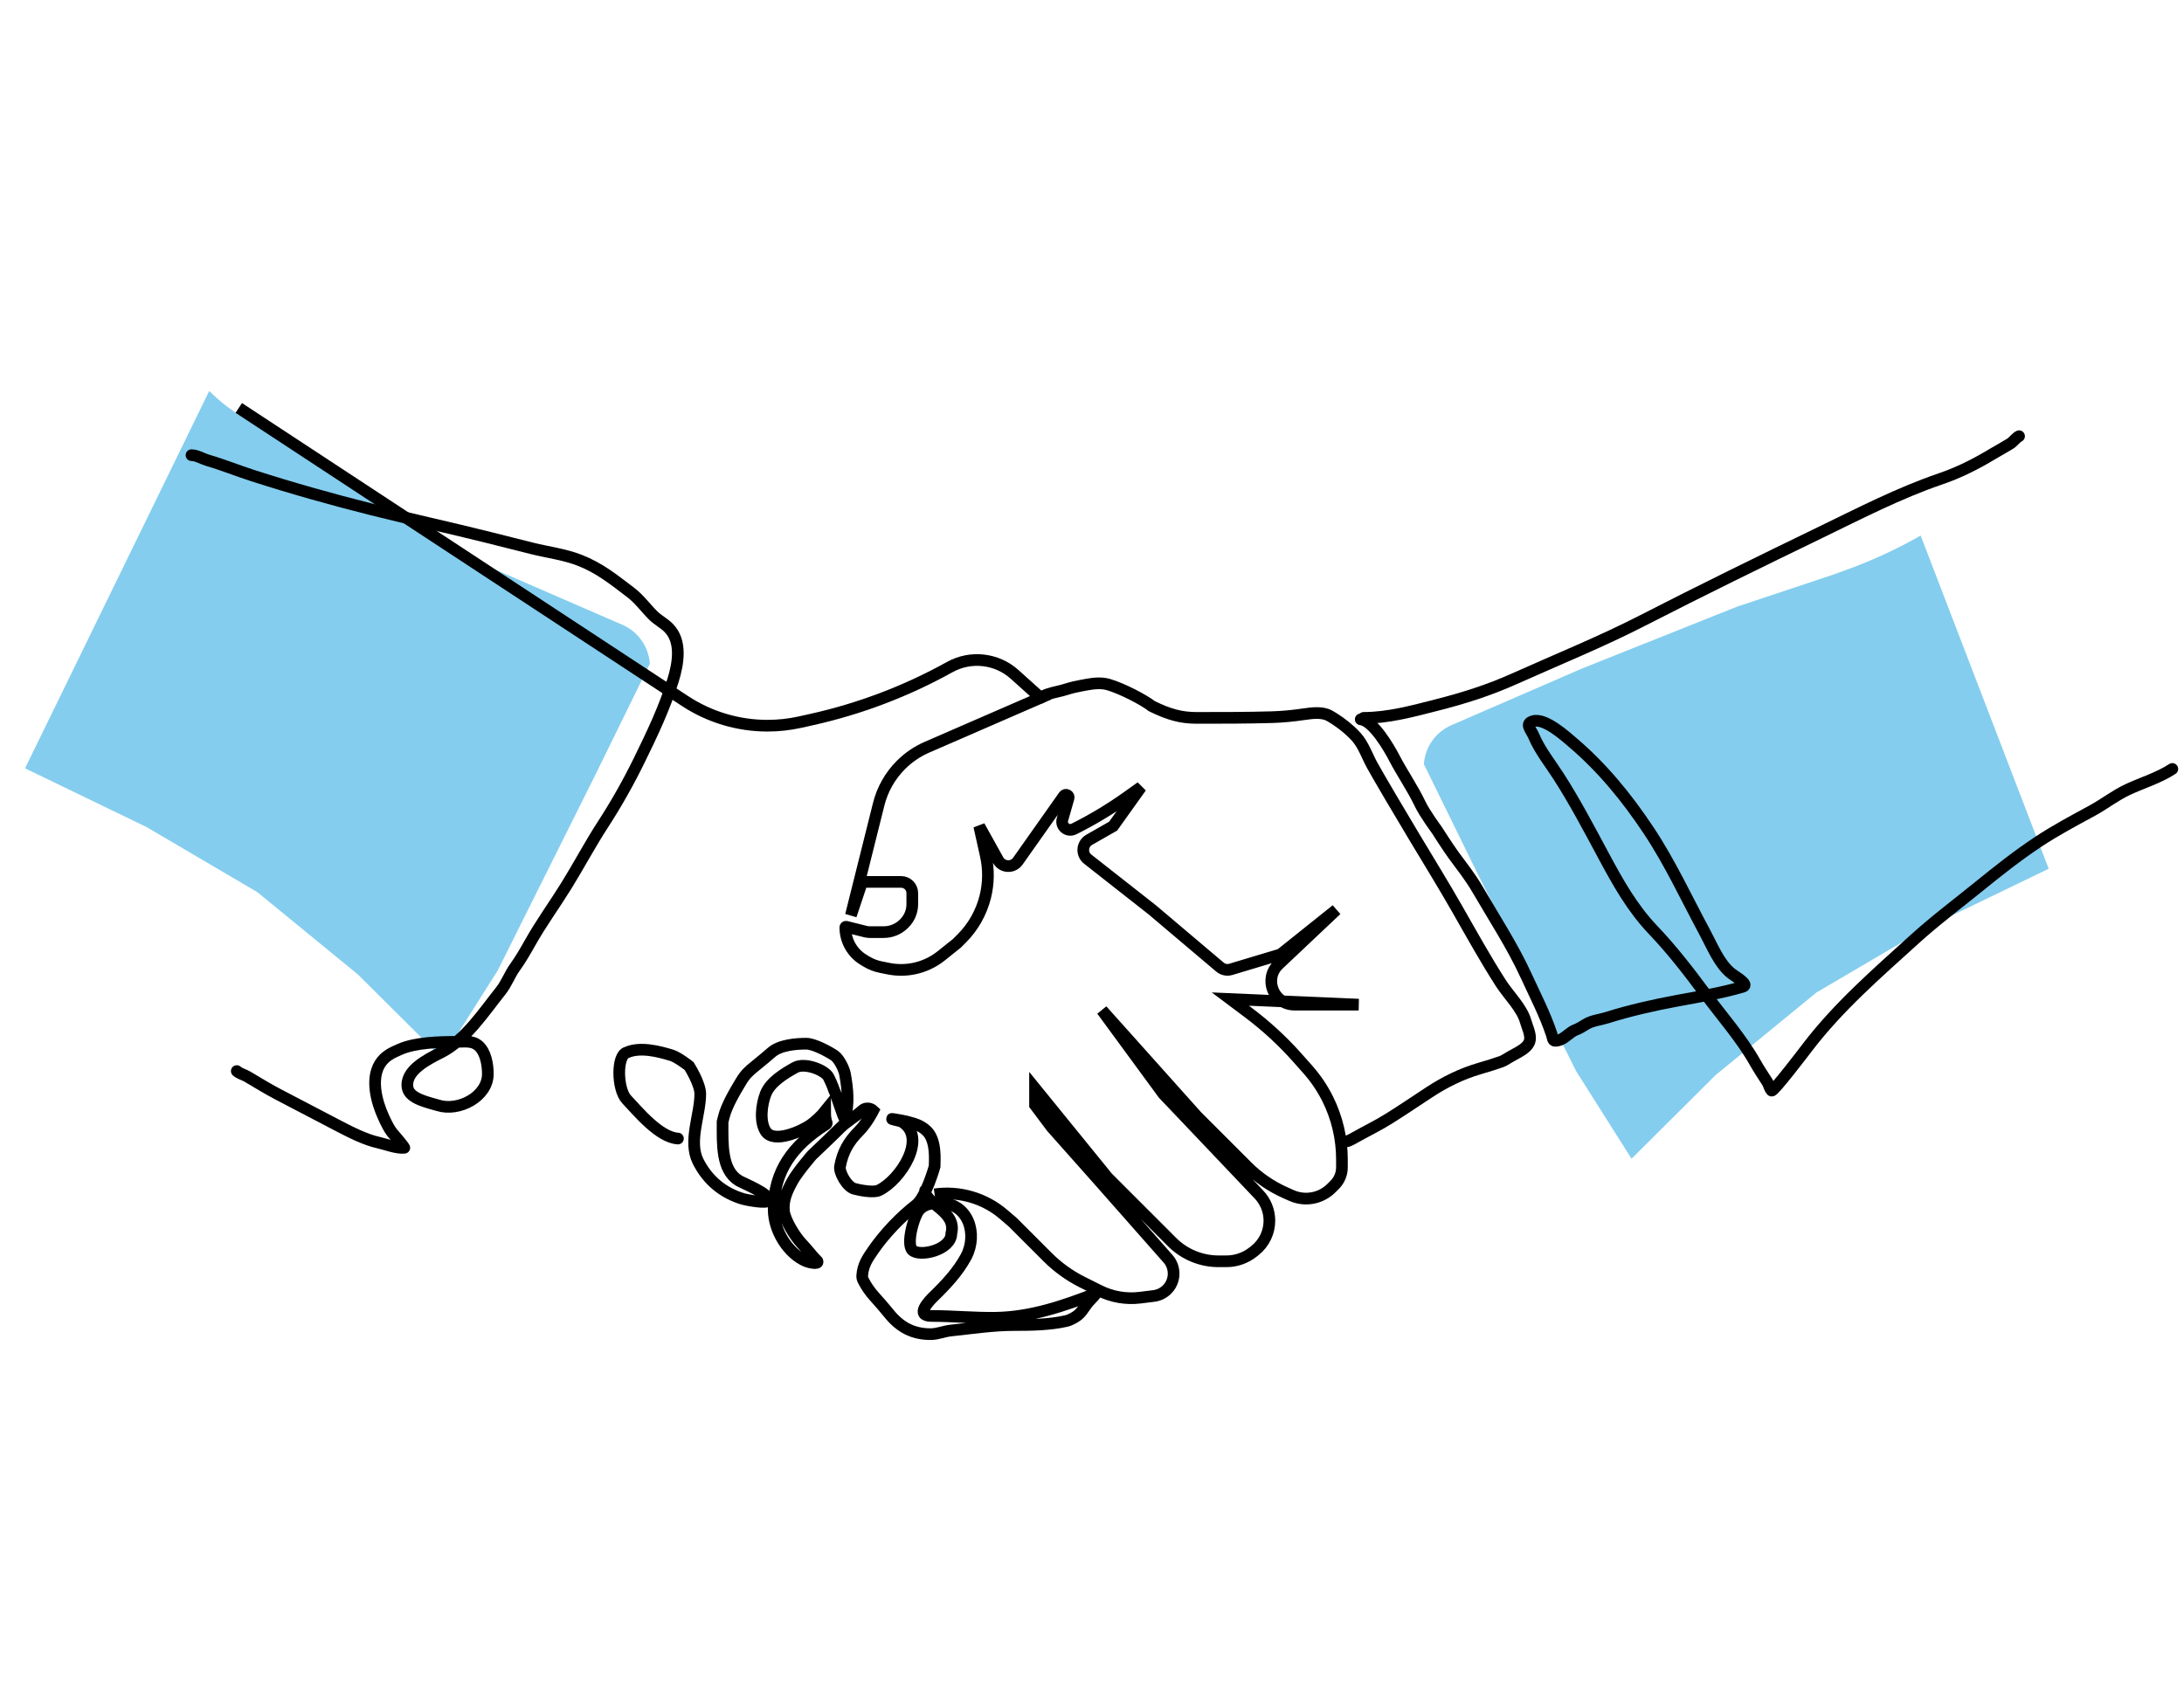
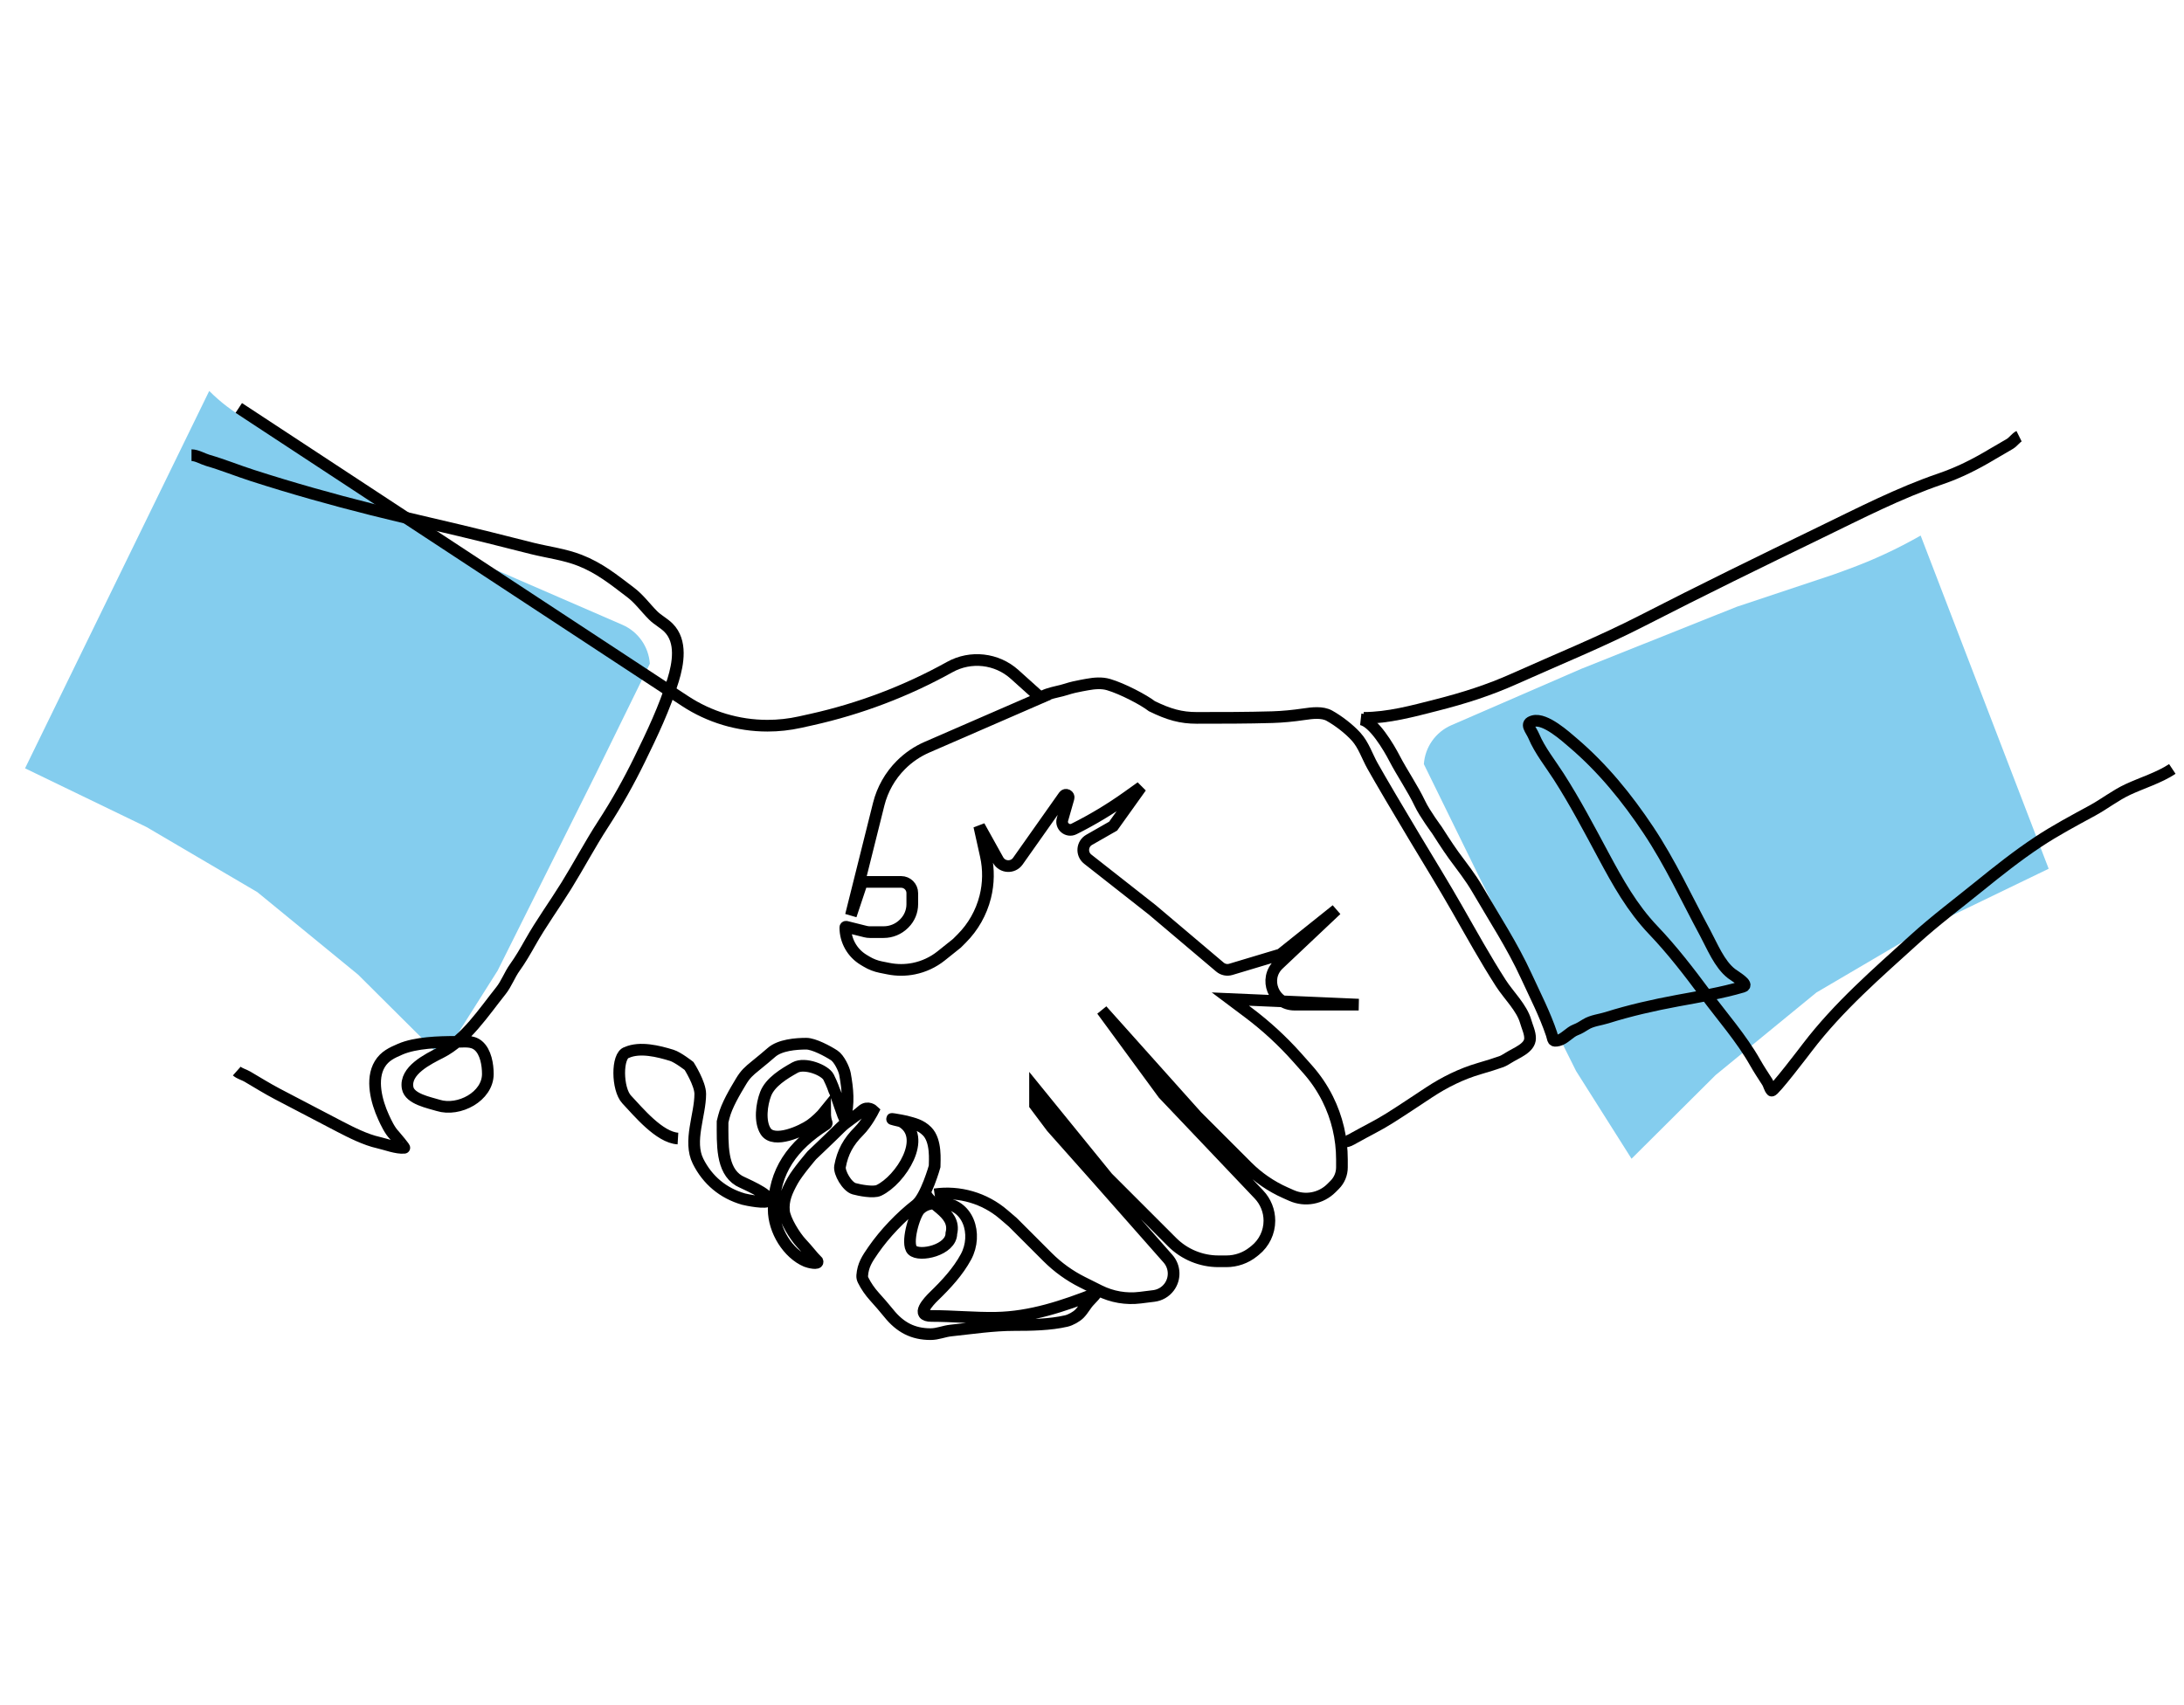
<svg xmlns="http://www.w3.org/2000/svg" viewBox="0 0 187 146" fill="none">
  <rect width="186" height="146" fill="transparent" />
-   <path d="M58.047 97.5C56.456 97.406 54.644 95.199 53.659 94.156C52.822 93.269 52.792 90.376 53.659 90.133C54.797 89.627 56.368 90.021 57.52 90.376C58.039 90.535 59.002 91.289 59.002 91.289C59.002 91.289 59.958 92.798 59.958 93.678C59.958 95.495 58.913 97.734 59.771 99.448C60.577 101.061 61.915 102.185 63.666 102.686C63.861 102.741 65.709 103.125 65.805 102.79C65.958 102.252 63.609 101.316 63.268 101.11C61.758 100.197 61.869 97.978 61.869 96.067L61.978 95.632C62.219 94.666 62.932 93.473 63.444 92.619V92.619C63.824 91.985 64.116 91.732 64.69 91.266C65.17 90.876 65.731 90.414 66.047 90.133C66.775 89.486 68.156 89.378 69.035 89.378C69.674 89.378 70.858 90.005 71.424 90.376C71.852 90.655 72.273 91.549 72.349 91.969C72.582 93.251 72.71 94.515 72.349 95.778C72.284 96.006 71.548 93.533 71.424 93.371C71.424 93.371 71.258 92.867 70.947 92.245C70.646 91.643 68.914 90.956 68.073 91.423C67.143 91.94 65.947 92.667 65.556 93.678C65.213 94.565 65.016 96.037 65.556 96.877C66.26 97.972 68.677 96.84 69.397 96.332C69.81 96.04 70.33 95.555 70.644 95.163C70.644 96.332 70.975 96.118 70.644 96.332C67.888 98.103 66.246 100.274 66.246 103.569C66.246 105.393 67.476 107.354 69.035 108.011C69.242 108.098 70.115 108.308 69.991 108.011C69.513 107.533 69.226 107.103 68.618 106.46C68.07 105.879 67.197 104.476 67.124 103.711C67.034 102.763 67.383 101.989 67.872 101.11C68.296 100.346 69.513 98.933 69.513 98.933C69.513 98.933 71.228 97.306 71.925 96.609C72.513 96.02 73.192 95.663 73.814 95.111C74.307 94.673 74.769 95.111 74.769 95.111C74.769 95.111 74.224 96.191 73.537 96.877C72.649 97.765 72.148 98.661 71.925 99.889C71.831 100.405 72.52 101.628 73.137 101.8C73.591 101.926 74.786 102.159 75.246 101.941C77.112 101.058 79.507 97.334 77.157 96.029C75.246 95.589 77.362 95.975 77.561 96.029C78.257 96.217 78.83 96.332 79.376 96.877C80.195 97.697 80.024 99.411 80.024 99.889C80.024 99.889 79.29 102.523 78.435 103.188C77.122 104.209 75.758 105.627 74.769 107.055C74.243 107.816 73.895 108.336 73.825 109.231C73.814 109.37 73.846 109.51 73.909 109.635V109.635C74.162 110.142 74.488 110.61 74.867 111.031C75.245 111.451 75.733 112.005 76.089 112.451C77.066 113.672 78.171 114.251 79.682 114.251C80.296 114.251 80.804 114.005 81.422 113.94C83.222 113.75 85.035 113.472 86.85 113.472C88.28 113.472 89.9 113.449 91.299 113.126C91.668 113.041 92.16 112.767 92.424 112.503C92.765 112.162 92.971 111.714 93.316 111.369C93.484 111.201 93.923 110.727 93.81 110.771C91.041 111.848 88.248 112.801 85.257 112.849C83.428 112.878 81.598 112.693 79.76 112.693C78.331 112.693 79.49 111.467 79.993 110.979C81.019 109.983 82.03 108.894 82.712 107.629C83.747 105.706 82.92 103.032 80.53 103.032C79.824 103.032 79.24 103.076 78.747 103.569C78.27 104.045 77.567 106.509 78.113 107.055C78.724 107.666 81.458 107.055 81.458 105.622C81.935 103.711 79.214 103.136 79.214 101.941" stroke="black" stroke-linecap="round" />
-   <path d="M89.102 59.757C89.222 59.651 89.459 59.539 89.716 59.451C90.242 59.271 90.775 59.199 91.304 59.027V59.027C91.728 58.889 92.194 58.784 92.632 58.705C92.784 58.678 92.941 58.648 93.096 58.62C93.701 58.511 94.332 58.452 94.922 58.627C96.119 58.981 97.928 59.933 98.631 60.477C100.09 61.191 101.126 61.477 102.464 61.477C104.539 61.477 106.833 61.477 108.949 61.414C109.826 61.388 110.75 61.296 111.643 61.164C112.344 61.061 113.21 60.949 113.823 61.289C114.61 61.727 115.526 62.434 116.121 63.095C116.754 63.797 117.059 64.764 117.51 65.573C118.13 66.686 119.833 69.571 121.112 71.701C122.545 74.09 123.535 75.68 124.759 77.822C125.981 79.96 127.178 82.127 128.508 84.196C129.172 85.228 130.296 86.293 130.633 87.473C130.766 87.94 131.008 88.421 131.008 88.91V88.91C131.008 89.76 129.848 90.146 129.131 90.603C128.913 90.741 128.707 90.859 128.564 90.91C128.053 91.094 127.343 91.313 126.65 91.515C125.125 91.961 123.698 92.67 122.37 93.542V93.542C121.226 94.293 120.103 95.055 118.94 95.784C117.993 96.379 116.988 96.863 116.017 97.409C115.74 97.565 115.282 97.857 115.01 97.722" stroke="black" stroke-linecap="round" />
-   <path d="M116.76 61.476C118.867 61.476 120.968 60.899 123.009 60.379C125.333 59.787 127.479 59.109 129.661 58.129C133.336 56.479 137.068 54.974 140.659 53.13C145.689 50.548 150.762 48.069 155.851 45.603C159.235 43.964 162.591 42.224 166.156 41.007C167.74 40.466 169.167 39.741 170.599 38.882C171.095 38.584 171.605 38.31 172.099 38.007C172.389 37.829 172.608 37.489 172.877 37.355" stroke="black" stroke-linecap="round" />
+   <path d="M58.047 97.5C56.456 97.406 54.644 95.199 53.659 94.156C52.822 93.269 52.792 90.376 53.659 90.133C54.797 89.627 56.368 90.021 57.52 90.376C58.039 90.535 59.002 91.289 59.002 91.289C59.002 91.289 59.958 92.798 59.958 93.678C59.958 95.495 58.913 97.734 59.771 99.448C60.577 101.061 61.915 102.185 63.666 102.686C63.861 102.741 65.709 103.125 65.805 102.79C65.958 102.252 63.609 101.316 63.268 101.11C61.758 100.197 61.869 97.978 61.869 96.067L61.978 95.632C62.219 94.666 62.932 93.473 63.444 92.619V92.619C63.824 91.985 64.116 91.732 64.69 91.266C65.17 90.876 65.731 90.414 66.047 90.133C66.775 89.486 68.156 89.378 69.035 89.378C69.674 89.378 70.858 90.005 71.424 90.376C71.852 90.655 72.273 91.549 72.349 91.969C72.582 93.251 72.71 94.515 72.349 95.778C72.284 96.006 71.548 93.533 71.424 93.371C71.424 93.371 71.258 92.867 70.947 92.245C70.646 91.643 68.914 90.956 68.073 91.423C67.143 91.94 65.947 92.667 65.556 93.678C65.213 94.565 65.016 96.037 65.556 96.877C66.26 97.972 68.677 96.84 69.397 96.332C69.81 96.04 70.33 95.555 70.644 95.163C70.644 96.332 70.975 96.118 70.644 96.332C67.888 98.103 66.246 100.274 66.246 103.569C66.246 105.393 67.476 107.354 69.035 108.011C69.242 108.098 70.115 108.308 69.991 108.011C69.513 107.533 69.226 107.103 68.618 106.46C68.07 105.879 67.197 104.476 67.124 103.711C67.034 102.763 67.383 101.989 67.872 101.11C68.296 100.346 69.513 98.933 69.513 98.933C69.513 98.933 71.228 97.306 71.925 96.609C72.513 96.02 73.192 95.663 73.814 95.111C74.307 94.673 74.769 95.111 74.769 95.111C74.769 95.111 74.224 96.191 73.537 96.877C72.649 97.765 72.148 98.661 71.925 99.889C71.831 100.405 72.52 101.628 73.137 101.8C73.591 101.926 74.786 102.159 75.246 101.941C77.112 101.058 79.507 97.334 77.157 96.029C75.246 95.589 77.362 95.975 77.561 96.029C78.257 96.217 78.83 96.332 79.376 96.877C80.195 97.697 80.024 99.411 80.024 99.889C80.024 99.889 79.29 102.523 78.435 103.188C77.122 104.209 75.758 105.627 74.769 107.055C74.243 107.816 73.895 108.336 73.825 109.231C73.814 109.37 73.846 109.51 73.909 109.635V109.635C74.162 110.142 74.488 110.61 74.867 111.031C75.245 111.451 75.733 112.005 76.089 112.451C77.066 113.672 78.171 114.251 79.682 114.251C80.296 114.251 80.804 114.005 81.422 113.94C83.222 113.75 85.035 113.472 86.85 113.472C88.28 113.472 89.9 113.449 91.299 113.126C91.668 113.041 92.16 112.767 92.424 112.503C92.765 112.162 92.971 111.714 93.316 111.369C93.484 111.201 93.923 110.727 93.81 110.771C91.041 111.848 88.248 112.801 85.257 112.849C83.428 112.878 81.598 112.693 79.76 112.693C78.331 112.693 79.49 111.467 79.993 110.979C81.019 109.983 82.03 108.894 82.712 107.629C83.747 105.706 82.92 103.032 80.53 103.032C79.824 103.032 79.24 103.076 78.747 103.569C78.27 104.045 77.567 106.509 78.113 107.055C78.724 107.666 81.458 107.055 81.458 105.622C81.935 103.711 79.214 103.136 79.214 101.941" stroke="black" strokeLinecap="round" />
+   <path d="M89.102 59.757C89.222 59.651 89.459 59.539 89.716 59.451C90.242 59.271 90.775 59.199 91.304 59.027V59.027C91.728 58.889 92.194 58.784 92.632 58.705C92.784 58.678 92.941 58.648 93.096 58.62C93.701 58.511 94.332 58.452 94.922 58.627C96.119 58.981 97.928 59.933 98.631 60.477C100.09 61.191 101.126 61.477 102.464 61.477C104.539 61.477 106.833 61.477 108.949 61.414C109.826 61.388 110.75 61.296 111.643 61.164C112.344 61.061 113.21 60.949 113.823 61.289C114.61 61.727 115.526 62.434 116.121 63.095C116.754 63.797 117.059 64.764 117.51 65.573C118.13 66.686 119.833 69.571 121.112 71.701C122.545 74.09 123.535 75.68 124.759 77.822C125.981 79.96 127.178 82.127 128.508 84.196C129.172 85.228 130.296 86.293 130.633 87.473C130.766 87.94 131.008 88.421 131.008 88.91V88.91C131.008 89.76 129.848 90.146 129.131 90.603C128.913 90.741 128.707 90.859 128.564 90.91C128.053 91.094 127.343 91.313 126.65 91.515C125.125 91.961 123.698 92.67 122.37 93.542V93.542C121.226 94.293 120.103 95.055 118.94 95.784C117.993 96.379 116.988 96.863 116.017 97.409C115.74 97.565 115.282 97.857 115.01 97.722" stroke="black" strokeLinecap="round" />
+   <path d="M116.76 61.476C118.867 61.476 120.968 60.899 123.009 60.379C125.333 59.787 127.479 59.109 129.661 58.129C133.336 56.479 137.068 54.974 140.659 53.13C145.689 50.548 150.762 48.069 155.851 45.603C159.235 43.964 162.591 42.224 166.156 41.007C167.74 40.466 169.167 39.741 170.599 38.882C171.095 38.584 171.605 38.31 172.099 38.007C172.389 37.829 172.608 37.489 172.877 37.355" stroke="black" strokeLinecap="round" />
  <path d="M121.915 65.437V65.437C122.016 63.973 122.925 62.687 124.271 62.103L135.409 57.269L148.706 51.961L157.039 49.183L158.223 48.752C160.377 47.967 162.461 47.001 164.451 45.863V45.863L175.413 74.396L165.009 79.425L155.525 84.996L146.897 92.063L139.697 99.229L134.948 91.718L130.741 83.286L126.533 74.855L121.915 65.437Z" fill="#84CDEE" />
-   <path d="M116.51 61.601C117.597 61.721 118.96 64.094 119.384 64.913C120.062 66.219 120.963 67.511 121.589 68.834C121.985 69.672 123.022 71.072 123.022 71.072C123.022 71.072 123.942 72.521 124.455 73.224C125.184 74.222 125.888 75.093 126.508 76.161C127.937 78.622 129.5 80.998 130.688 83.591C131.437 85.223 132.284 86.857 132.855 88.569C133.022 89.072 132.905 89.21 133.445 89.09C133.946 88.978 134.407 88.38 134.91 88.194C135.225 88.077 135.502 87.898 135.785 87.722C136.312 87.395 137 87.336 137.583 87.153C139.561 86.531 141.594 86.072 143.631 85.694C145.464 85.355 147.44 85.03 149.227 84.5C149.818 84.325 148.562 83.612 148.255 83.375C147.219 82.576 146.598 81.007 145.999 79.897C144.387 76.911 143.021 73.907 141.131 71.072C139.297 68.32 137.227 65.774 134.702 63.621C134.065 63.078 132.315 61.476 131.285 61.753C130.51 61.962 131.086 62.46 131.334 63.052C131.841 64.26 132.755 65.398 133.459 66.496C134.851 68.666 136.052 70.953 137.271 73.224C138.525 75.561 139.735 77.745 141.569 79.668C143.184 81.361 144.614 83.219 146.006 85.097C147.435 87.027 149.104 88.91 150.283 90.999C150.604 91.569 150.972 92.116 151.324 92.666C151.457 92.872 151.517 93.219 151.692 93.395C151.833 93.535 154.581 89.922 154.754 89.694C157.423 86.195 160.696 83.37 163.948 80.417C165.69 78.835 167.598 77.407 169.426 75.925C171.071 74.591 172.735 73.27 174.502 72.099C176 71.106 177.591 70.264 179.168 69.405C180.195 68.845 181.132 68.101 182.195 67.607C183.421 67.036 184.879 66.597 186 65.85" stroke="black" stroke-linecap="round" />
+   <path d="M116.51 61.601C117.597 61.721 118.96 64.094 119.384 64.913C120.062 66.219 120.963 67.511 121.589 68.834C121.985 69.672 123.022 71.072 123.022 71.072C123.022 71.072 123.942 72.521 124.455 73.224C125.184 74.222 125.888 75.093 126.508 76.161C127.937 78.622 129.5 80.998 130.688 83.591C131.437 85.223 132.284 86.857 132.855 88.569C133.022 89.072 132.905 89.21 133.445 89.09C133.946 88.978 134.407 88.38 134.91 88.194C135.225 88.077 135.502 87.898 135.785 87.722C136.312 87.395 137 87.336 137.583 87.153C139.561 86.531 141.594 86.072 143.631 85.694C145.464 85.355 147.44 85.03 149.227 84.5C149.818 84.325 148.562 83.612 148.255 83.375C147.219 82.576 146.598 81.007 145.999 79.897C144.387 76.911 143.021 73.907 141.131 71.072C139.297 68.32 137.227 65.774 134.702 63.621C134.065 63.078 132.315 61.476 131.285 61.753C130.51 61.962 131.086 62.46 131.334 63.052C131.841 64.26 132.755 65.398 133.459 66.496C134.851 68.666 136.052 70.953 137.271 73.224C138.525 75.561 139.735 77.745 141.569 79.668C143.184 81.361 144.614 83.219 146.006 85.097C147.435 87.027 149.104 88.91 150.283 90.999C150.604 91.569 150.972 92.116 151.324 92.666C151.457 92.872 151.517 93.219 151.692 93.395C151.833 93.535 154.581 89.922 154.754 89.694C157.423 86.195 160.696 83.37 163.948 80.417C165.69 78.835 167.598 77.407 169.426 75.925C171.071 74.591 172.735 73.27 174.502 72.099C176 71.106 177.591 70.264 179.168 69.405C180.195 68.845 181.132 68.101 182.195 67.607C183.421 67.036 184.879 66.597 186 65.85" stroke="black" strokeLinecap="round" />
  <path d="M55.642 56.837V56.837C55.541 55.373 54.633 54.087 53.286 53.503L42.148 48.669L30.661 42.08L22.692 36.825L21.107 35.919C19.939 35.252 18.866 34.431 17.914 33.48V33.48L2.145 65.796L12.549 70.826L22.032 76.397L30.661 83.464L37.86 90.629L42.609 83.118L46.817 74.687L51.024 66.255L55.642 56.837Z" fill="#84CDEE" />
  <path d="M20.445 34.935L58.655 60.035C60.751 61.413 63.204 62.146 65.712 62.146V62.146C66.65 62.146 67.585 62.044 68.501 61.84L69.474 61.624C73.618 60.703 77.608 59.188 81.319 57.126V57.126C83.116 56.128 85.349 56.381 86.877 57.756L89.101 59.757L79.372 63.987C78.539 64.349 77.782 64.865 77.141 65.507V65.507C76.213 66.434 75.555 67.596 75.237 68.868L72.857 78.39L73.812 75.524L77.156 75.524C77.684 75.524 78.112 75.951 78.112 76.479V76.479L78.112 77.435V77.435C78.112 78.046 77.869 78.633 77.436 79.066L77.395 79.107C76.936 79.566 76.314 79.823 75.665 79.823L74.477 79.823C74.353 79.823 74.229 79.808 74.109 79.778L72.456 79.365C72.417 79.355 72.379 79.385 72.379 79.425V79.425C72.379 80.561 72.975 81.614 73.949 82.199L74.208 82.354C74.578 82.576 74.984 82.733 75.408 82.818L76.079 82.952C76.79 83.094 77.523 83.094 78.234 82.952V82.952C79.096 82.78 79.903 82.404 80.589 81.855L81.934 80.779L82.341 80.372C83.325 79.388 84.023 78.155 84.361 76.804V76.804C84.65 75.648 84.666 74.44 84.407 73.276L83.845 70.746L85.461 73.654C85.819 74.299 86.727 74.347 87.152 73.745L91.096 68.158C91.244 67.948 91.57 68.114 91.489 68.357V68.357L90.97 70.175C90.803 70.759 91.41 71.263 91.954 70.991V70.991C93.553 70.192 95.087 69.269 96.541 68.23L97.7 67.402L95.311 70.746L93.257 71.92C92.641 72.272 92.577 73.136 93.135 73.575L98.656 77.912L104.453 82.817C104.711 83.036 105.062 83.109 105.386 83.012L109.644 81.734L114.422 77.912L109.479 82.58C108.164 83.823 109.043 86.034 110.853 86.034L116.333 86.034L105.345 85.557L106.865 86.697C108.396 87.845 109.807 89.143 111.078 90.573V90.573L111.969 91.576C112.646 92.338 113.219 93.184 113.675 94.096V94.096C114.48 95.707 114.9 97.483 114.9 99.284L114.9 99.97C114.9 100.53 114.677 101.068 114.281 101.464L114.001 101.744C113.103 102.641 111.745 102.894 110.585 102.378L110.047 102.139C108.834 101.599 107.729 100.841 106.79 99.902L102.478 95.59L94.356 86.512L99.611 93.679L107.793 102.291C108.368 102.896 108.689 103.7 108.689 104.535V104.535C108.689 105.524 108.239 106.46 107.466 107.079L107.308 107.205C106.656 107.727 105.845 108.012 105.009 108.012L104.328 108.012C102.838 108.012 101.408 107.419 100.354 106.365L94.834 100.845L88.623 93.201L88.623 94.634L90.056 96.545L93.878 100.845L100.006 107.79C100.611 108.475 100.651 109.492 100.103 110.223V110.223C99.789 110.642 99.318 110.915 98.799 110.98L97.626 111.126C96.428 111.276 95.213 111.068 94.134 110.528L92.679 109.801C91.575 109.249 90.567 108.522 89.694 107.649L86.712 104.667L85.932 103.999C84.302 102.602 82.149 101.975 80.023 102.278V102.278" stroke="black" />
-   <path d="M20.273 91.722C20.519 91.941 20.892 92.028 21.175 92.194C22.033 92.697 22.893 93.234 23.772 93.694C25.545 94.621 27.315 95.554 29.084 96.471C30.072 96.984 31.303 97.603 32.396 97.846C33.023 97.986 33.989 98.361 34.618 98.291C34.657 98.286 33.887 97.337 33.771 97.221C33.38 96.83 33.063 96.156 32.834 95.652C32.244 94.356 31.728 92.432 32.521 91.125C32.941 90.433 33.563 90.153 34.271 89.847C35.59 89.277 37.603 89.222 39.006 89.222C39.693 89.222 40.403 89.073 40.958 89.542C41.597 90.083 41.77 91.185 41.77 91.972C41.77 93.902 39.292 95.215 37.514 94.659C36.763 94.425 35.076 94.117 34.903 93.166C34.632 91.678 36.622 90.71 37.77 90.125C39.883 89.049 41.444 86.646 42.888 84.841C43.363 84.247 43.633 83.472 44.082 82.848C44.564 82.178 44.989 81.443 45.394 80.724C46.339 79.044 47.478 77.485 48.491 75.849C49.571 74.107 50.524 72.295 51.644 70.572C52.795 68.801 53.84 66.937 54.768 65.038C55.861 62.803 56.901 60.621 57.636 58.234C58.068 56.83 58.406 54.921 57.24 53.755C56.843 53.358 56.32 53.099 55.921 52.7C55.265 52.044 54.737 51.294 53.99 50.728C52.535 49.625 51.329 48.639 49.63 47.978C48.334 47.474 46.931 47.302 45.589 46.971C44.356 46.668 43.126 46.349 41.895 46.041C38.552 45.205 35.185 44.472 31.841 43.632C28.401 42.767 25.017 41.815 21.641 40.729C20.351 40.315 19.096 39.801 17.794 39.424C17.361 39.298 16.846 38.98 16.398 38.98" stroke="black" stroke-linecap="round" />
+   <path d="M20.273 91.722C20.519 91.941 20.892 92.028 21.175 92.194C22.033 92.697 22.893 93.234 23.772 93.694C25.545 94.621 27.315 95.554 29.084 96.471C30.072 96.984 31.303 97.603 32.396 97.846C33.023 97.986 33.989 98.361 34.618 98.291C34.657 98.286 33.887 97.337 33.771 97.221C33.38 96.83 33.063 96.156 32.834 95.652C32.244 94.356 31.728 92.432 32.521 91.125C32.941 90.433 33.563 90.153 34.271 89.847C35.59 89.277 37.603 89.222 39.006 89.222C39.693 89.222 40.403 89.073 40.958 89.542C41.597 90.083 41.77 91.185 41.77 91.972C41.77 93.902 39.292 95.215 37.514 94.659C36.763 94.425 35.076 94.117 34.903 93.166C34.632 91.678 36.622 90.71 37.77 90.125C39.883 89.049 41.444 86.646 42.888 84.841C43.363 84.247 43.633 83.472 44.082 82.848C44.564 82.178 44.989 81.443 45.394 80.724C46.339 79.044 47.478 77.485 48.491 75.849C49.571 74.107 50.524 72.295 51.644 70.572C52.795 68.801 53.84 66.937 54.768 65.038C55.861 62.803 56.901 60.621 57.636 58.234C58.068 56.83 58.406 54.921 57.24 53.755C56.843 53.358 56.32 53.099 55.921 52.7C55.265 52.044 54.737 51.294 53.99 50.728C52.535 49.625 51.329 48.639 49.63 47.978C48.334 47.474 46.931 47.302 45.589 46.971C44.356 46.668 43.126 46.349 41.895 46.041C38.552 45.205 35.185 44.472 31.841 43.632C28.401 42.767 25.017 41.815 21.641 40.729C20.351 40.315 19.096 39.801 17.794 39.424C17.361 39.298 16.846 38.98 16.398 38.98" stroke="black" strokeLinecap="round" />
</svg>
